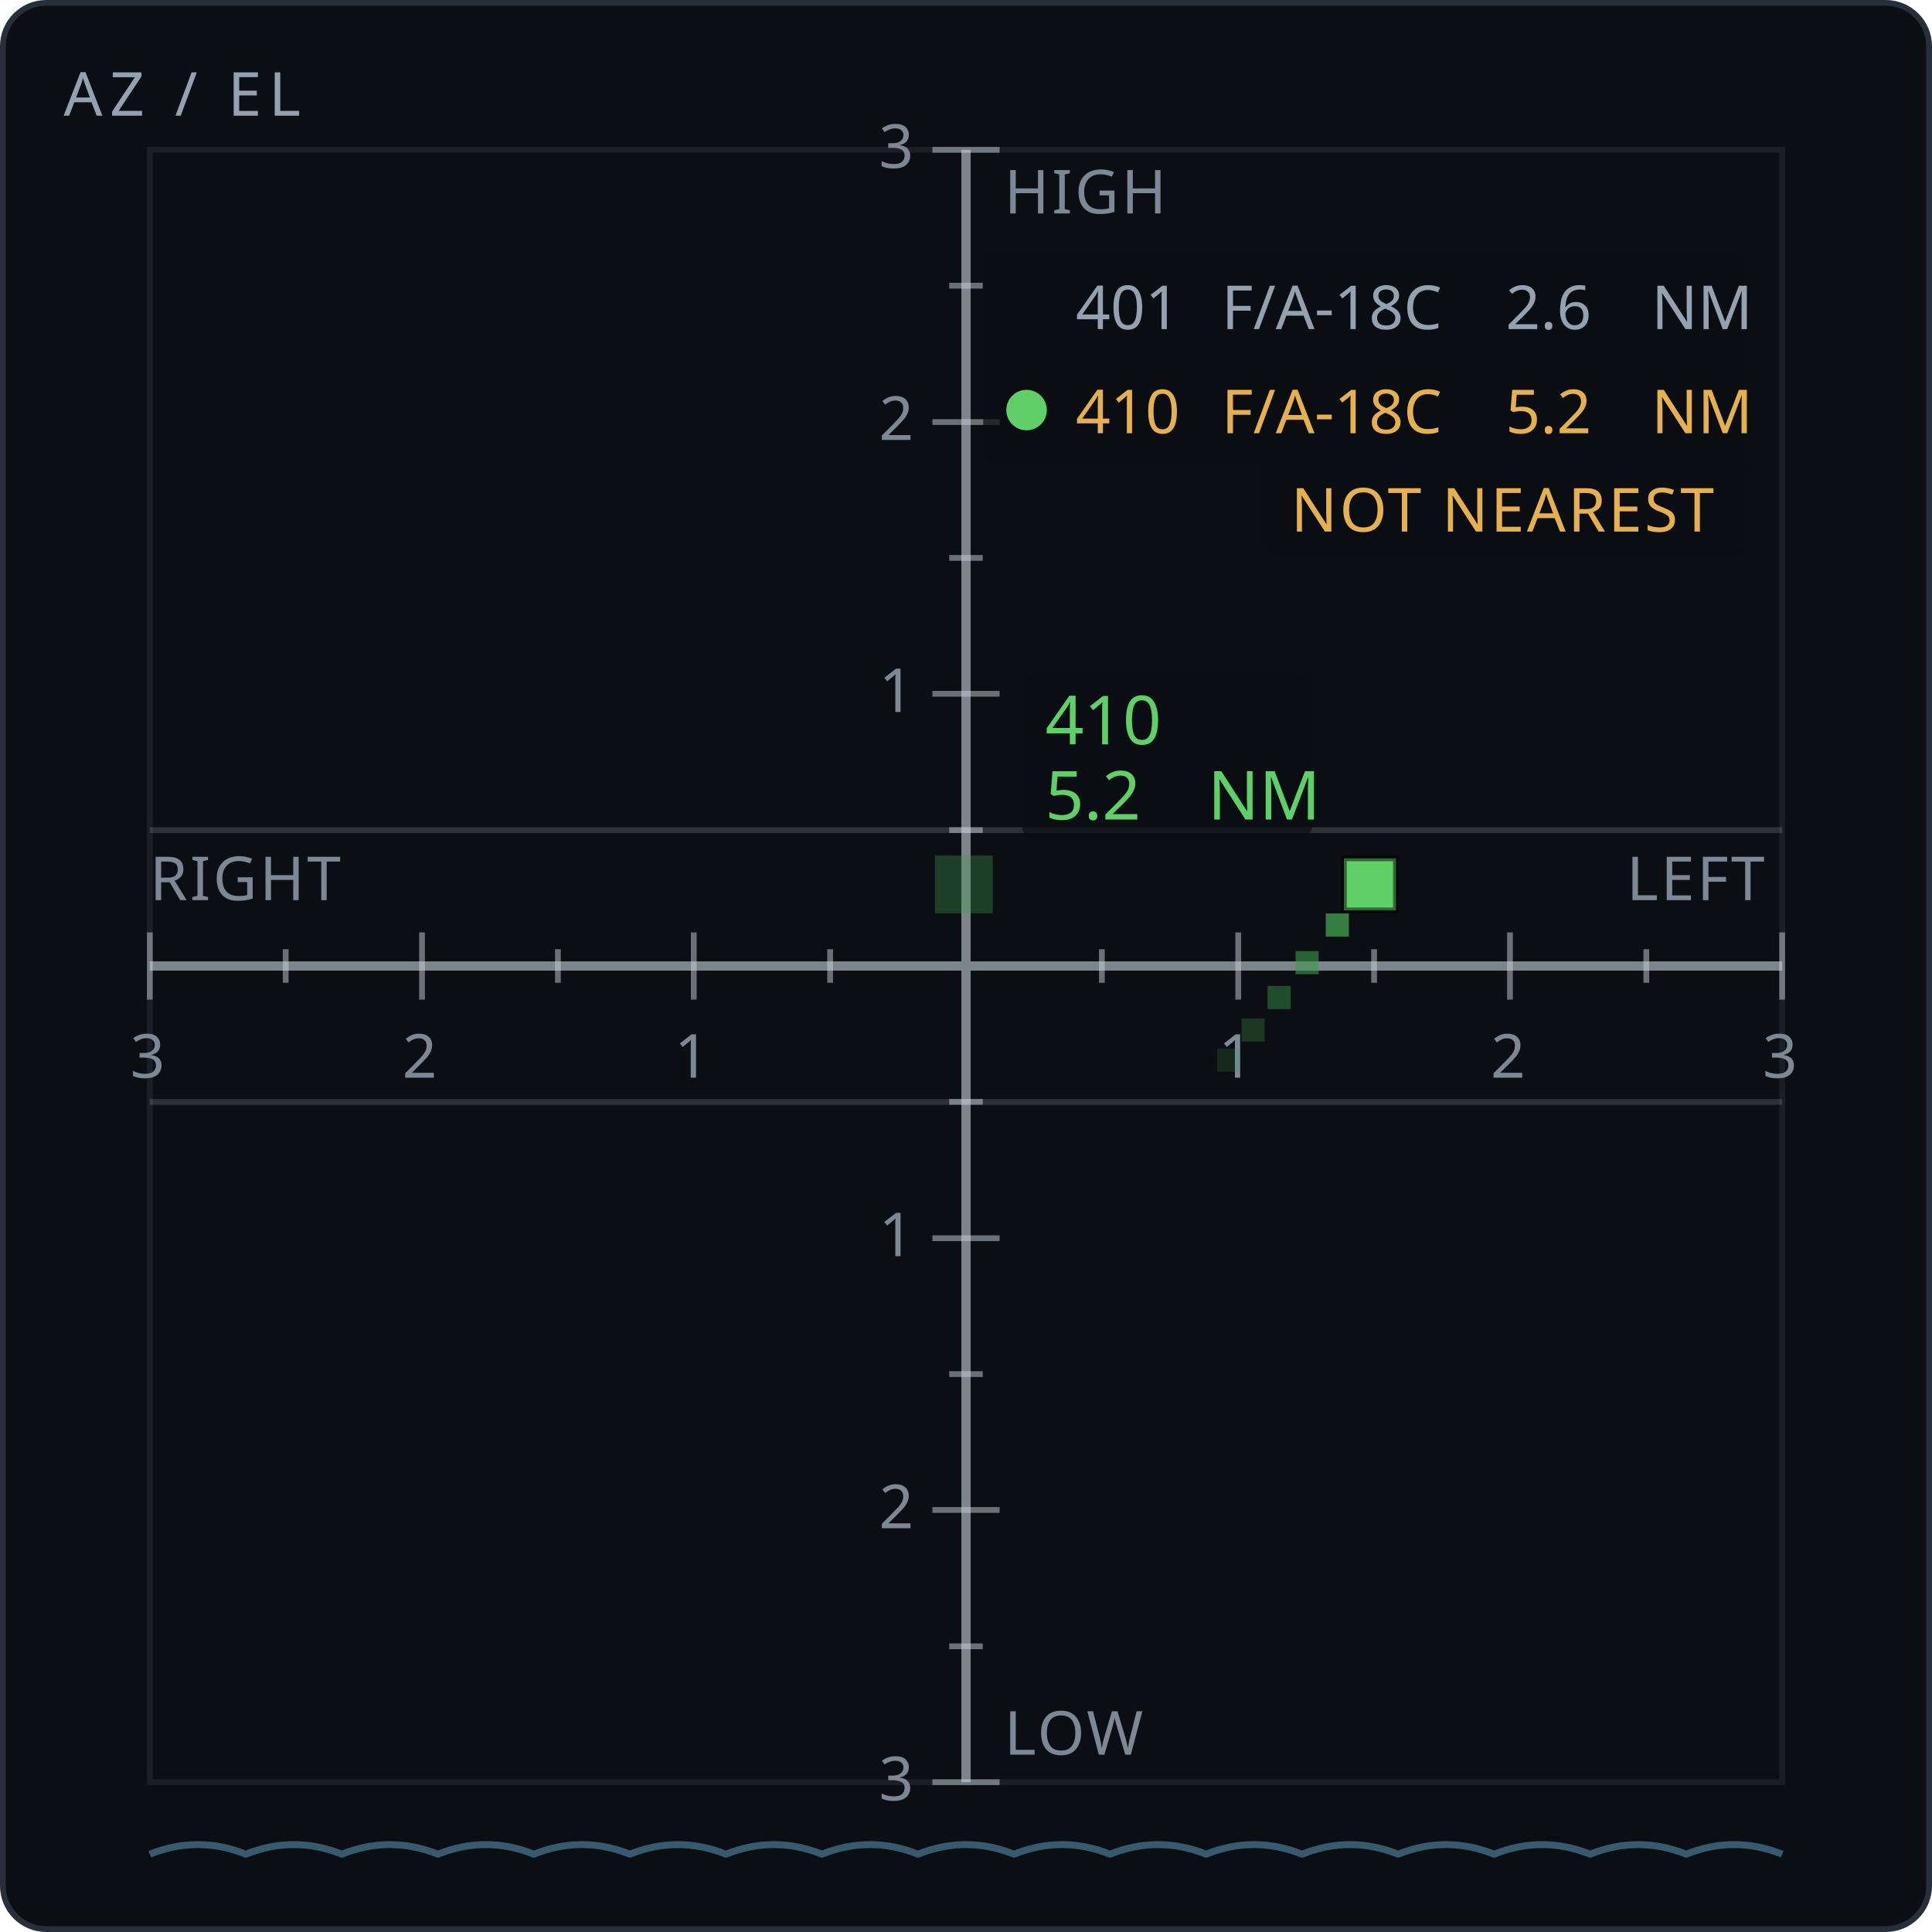
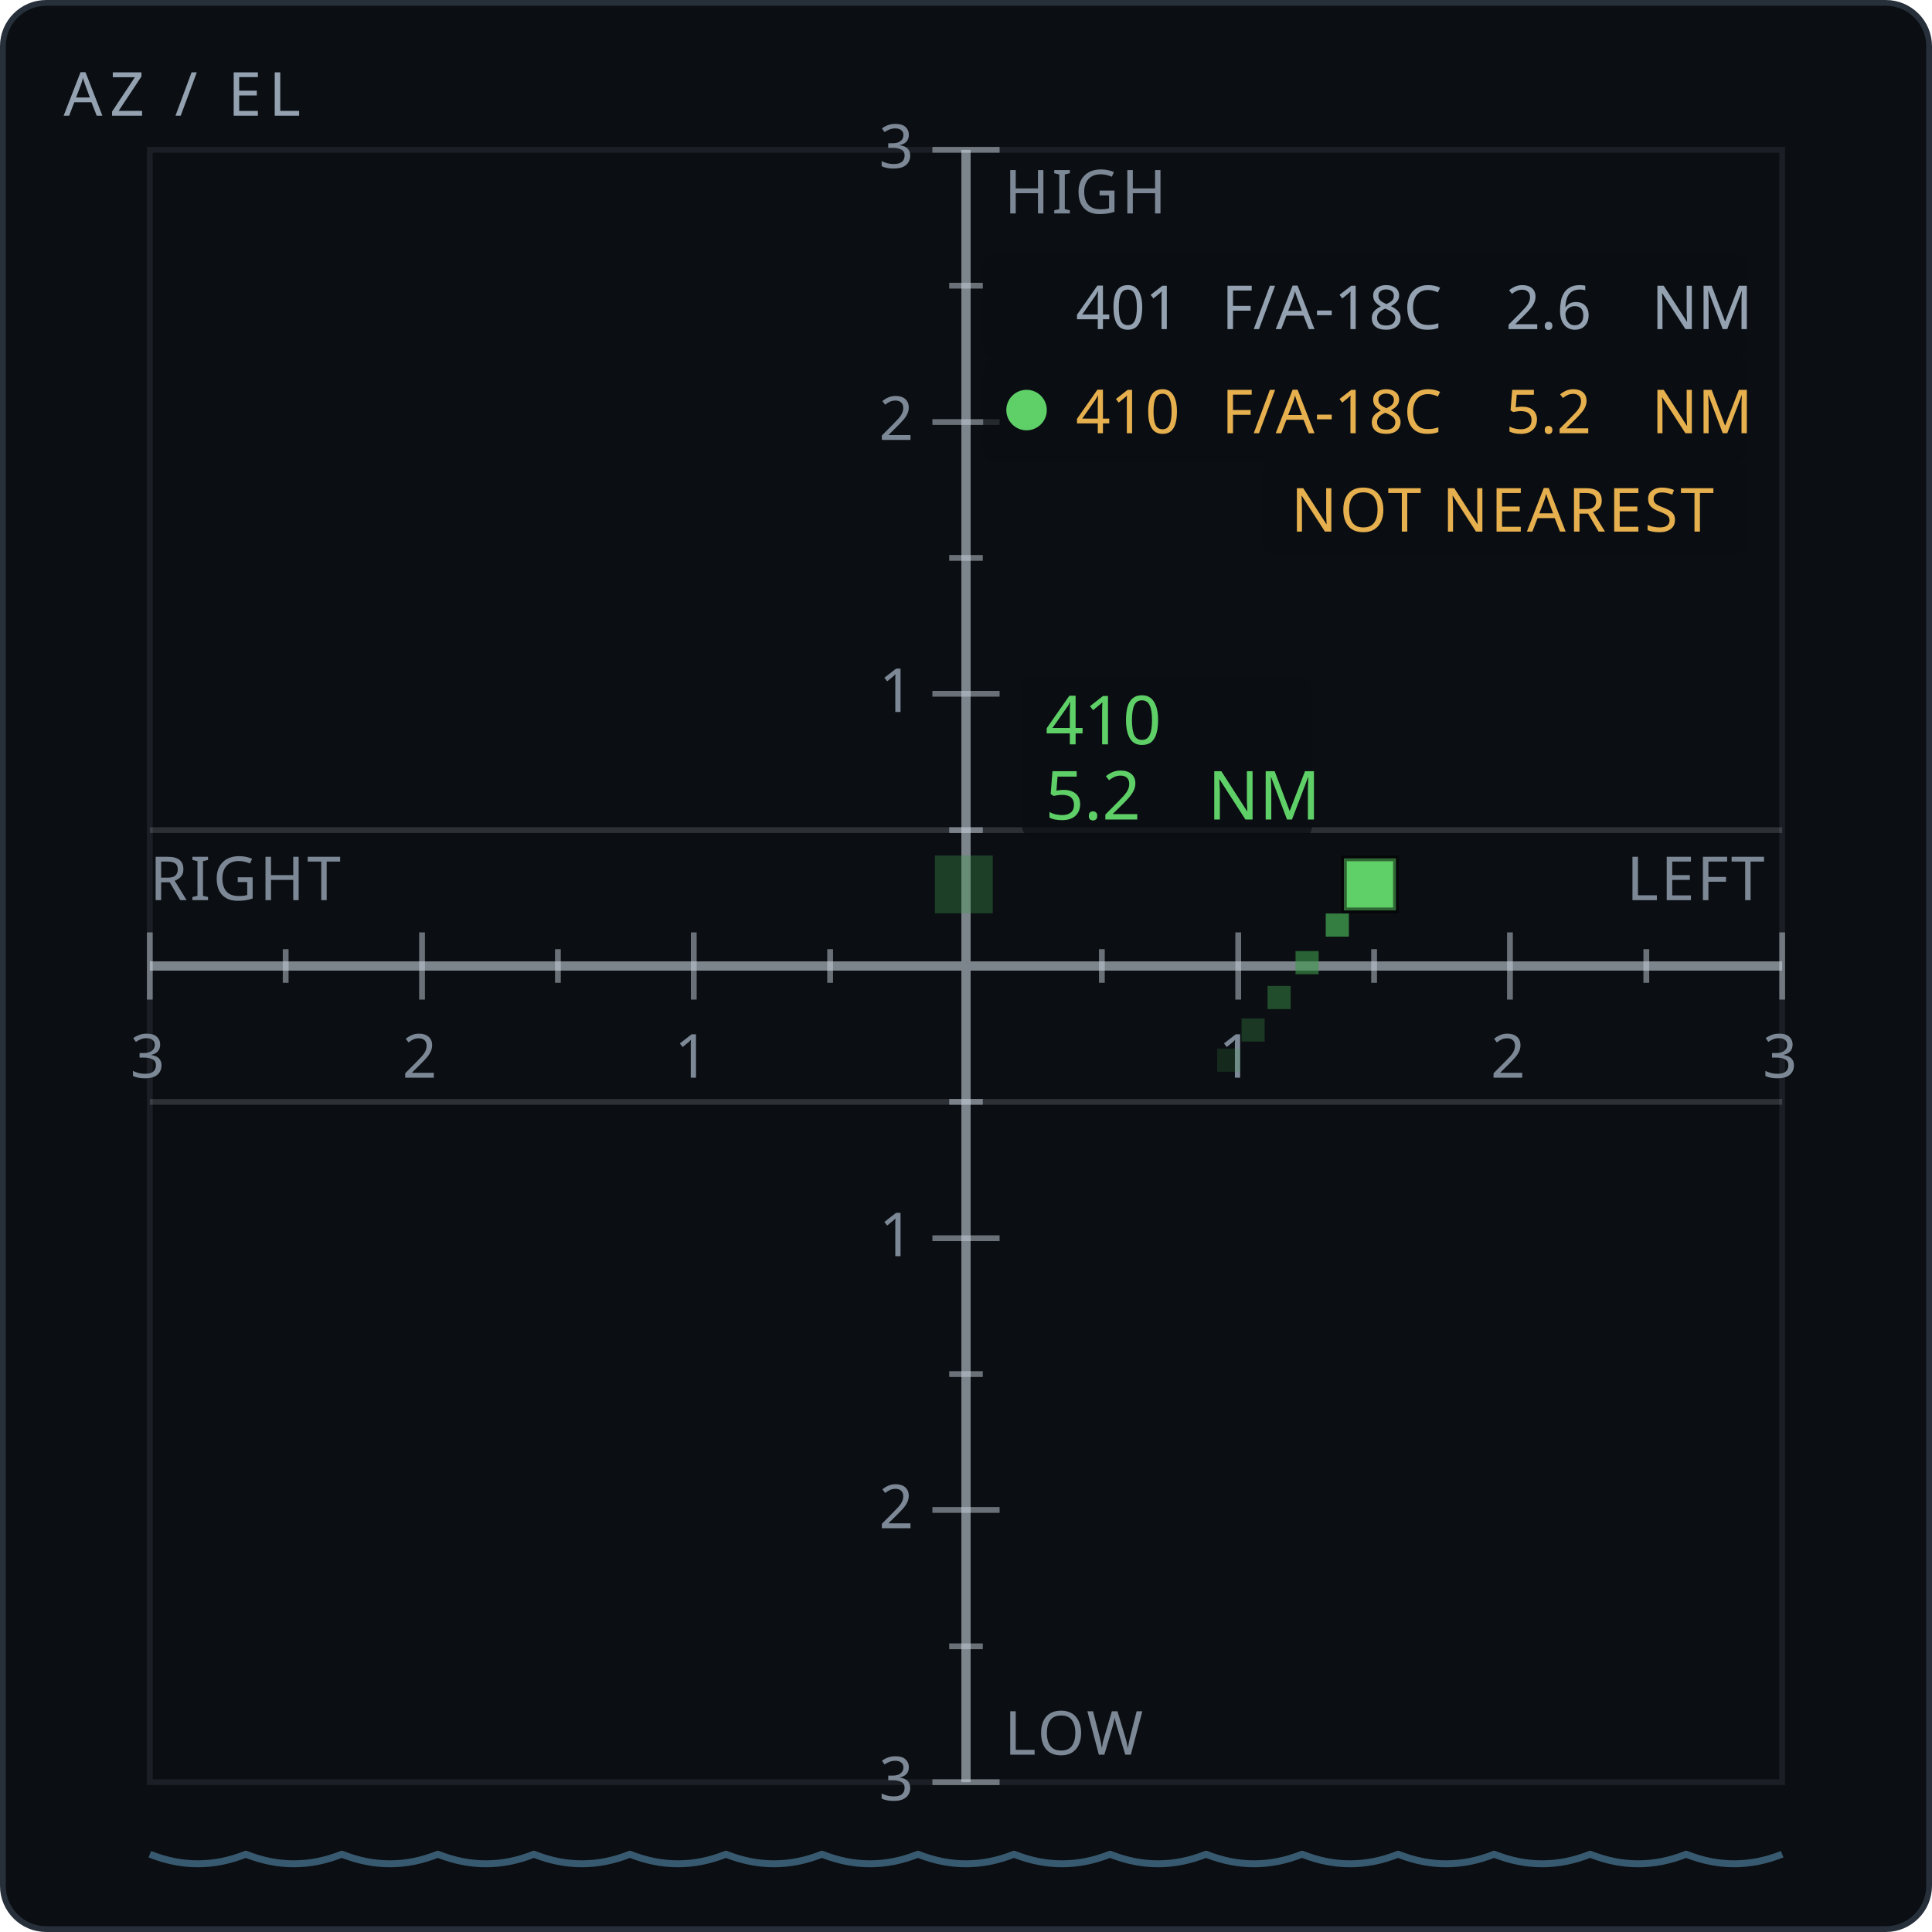
<svg xmlns="http://www.w3.org/2000/svg" width="334" height="334" viewBox="0 0 334 334" fill="none">
  <g id="Scope/AZ EL display / contact=not-nearest">
    <rect id="box" x="0.5" y="0.5" width="333" height="333" rx="7.5" fill="#0B0E12" stroke="#262F3A" stroke-width="1" />
    <g id="span.lbl" transform="translate(11 9)">
      <text id="AZ / EL" fill="#93A1B0" xml:space="preserve" style="white-space: pre" font-family="IBM Plex Mono" font-size="10.5" font-weight="400" letter-spacing="0.12em">
        <tspan x="0" y="11.01">AZ / EL</tspan>
      </text>
    </g>
    <g id="svg" transform="translate(1 1) scale(0.83)">
      <rect x="30" y="30" width="340" height="340" stroke="rgb(147, 161, 176)" fill="none" fill-opacity="1" fill-rule="nonzero" stroke-opacity="0.12" stroke-linecap="butt" stroke-linejoin="miter" stroke-miterlimit="4" opacity="1" stroke-width="1.205" />
      <path d="M370 171.7H30M370 228.3H30" stroke="rgb(201, 211, 221)" fill="none" fill-opacity="1" fill-rule="nonzero" stroke-opacity="0.18" stroke-linecap="butt" stroke-linejoin="miter" stroke-miterlimit="4" opacity="1" stroke-width="1.205" />
      <path d="M370 200H30M200 30V370" stroke="rgb(201, 211, 221)" stroke-opacity="0.6" stroke-width="1.928" fill="none" fill-opacity="1" fill-rule="nonzero" stroke-linecap="butt" stroke-linejoin="miter" stroke-miterlimit="4" opacity="1" />
      <path d="M370.0 193.0v14.0M341.7 196.5v7.0M313.3 193.0v14.0M285.0 196.5v7.0M256.7 193.0v14.0M228.3 196.5v7.0M171.7 196.5v7.0M143.3 193.0v14.0M115.0 196.5v7.0M86.7 193.0v14.0M58.3 196.5v7.0M30.0 193.0v14.0M193.0 370.0h14.0M196.5 341.7h7.0M193.0 313.3h14.0M196.5 285.0h7.0M193.0 256.7h14.0M196.5 228.3h7.0M196.5 171.7h7.0M193.0 143.3h14.0M196.5 115.0h7.0M193.0 86.7h14.0M196.5 58.3h7.0M193.0 30.0h14.0" stroke="rgb(201, 211, 221)" stroke-opacity="0.5" fill="none" fill-opacity="1" fill-rule="nonzero" stroke-linecap="butt" stroke-linejoin="miter" stroke-miterlimit="4" opacity="1" stroke-width="1.205" />
      <line x1="284.1" y1="183.0" x2="286.5" y2="182.1" stroke="rgb(95, 208, 104)" stroke-width="2.169" stroke-linecap="round" fill="rgb(0, 0, 0)" fill-opacity="1" fill-rule="nonzero" stroke-opacity="1" stroke-linejoin="miter" stroke-miterlimit="4" opacity="1" />
-       <path d="M30 385q10.00 -4 20.00 0q10.00 -4 20.00 0q10.00 -4 20.00 0q10.00 -4 20.00 0q10.00 -4 20.00 0q10.00 -4 20.00 0q10.00 -4 20.00 0q10.00 -4 20.00 0q10.00 -4 20.00 0q10.00 -4 20.00 0q10.00 -4 20.00 0q10.00 -4 20.00 0q10.00 -4 20.00 0q10.00 -4 20.00 0q10.00 -4 20.00 0q10.00 -4 20.00 0q10.00 -4 20.00 0" stroke="rgb(111, 182, 230)" stroke-width="1.446" fill="none" stroke-linejoin="round" fill-opacity="1" fill-rule="nonzero" stroke-opacity="0.45" stroke-linecap="butt" stroke-miterlimit="4" opacity="1" />
+       <path d="M30 385q10.00 4 20.00 0q10.00 4 20.00 0q10.00 4 20.00 0q10.00 4 20.00 0q10.00 4 20.00 0q10.00 4 20.00 0q10.00 4 20.00 0q10.00 4 20.00 0q10.00 4 20.00 0q10.00 4 20.00 0q10.00 4 20.00 0q10.00 4 20.00 0q10.00 4 20.00 0q10.00 4 20.00 0q10.00 4 20.00 0q10.00 4 20.00 0q10.00 4 20.00 0" stroke="rgb(111, 182, 230)" stroke-width="1.446" fill="none" stroke-linejoin="round" fill-opacity="1" fill-rule="nonzero" stroke-opacity="0.45" stroke-linecap="butt" stroke-miterlimit="4" opacity="1" />
    </g>
    <g id="div" transform="translate(1 1)">
      <g id="span.mono" transform="translate(303.73 174.3)">
        <text id="3" fill="#7D8896" xml:space="preserve" style="white-space: pre" font-family="IBM Plex Mono" font-size="10.5" font-weight="400" letter-spacing="0.04em">
          <tspan x="0" y="11.01">3</tspan>
        </text>
      </g>
      <g id="span.mono" transform="translate(256.7 174.3)">
        <text id="2" fill="#7D8896" xml:space="preserve" style="white-space: pre" font-family="IBM Plex Mono" font-size="10.5" font-weight="400" letter-spacing="0.04em">
          <tspan x="0" y="11.01">2</tspan>
        </text>
      </g>
      <g id="span.mono" transform="translate(209.66 174.3)">
        <text id="1" fill="#7D8896" xml:space="preserve" style="white-space: pre" font-family="IBM Plex Mono" font-size="10.5" font-weight="400" letter-spacing="0.04em">
          <tspan x="0" y="11.01">1</tspan>
        </text>
      </g>
      <g id="span.mono" transform="translate(115.59 174.3)">
        <text id="1" fill="#7D8896" xml:space="preserve" style="white-space: pre" font-family="IBM Plex Mono" font-size="10.5" font-weight="400" letter-spacing="0.04em">
          <tspan x="0" y="11.01">1</tspan>
        </text>
      </g>
      <g id="span.mono" transform="translate(68.55 174.3)">
        <text id="2" fill="#7D8896" xml:space="preserve" style="white-space: pre" font-family="IBM Plex Mono" font-size="10.5" font-weight="400" letter-spacing="0.04em">
          <tspan x="0" y="11.01">2</tspan>
        </text>
      </g>
      <g id="span.mono" transform="translate(21.52 174.3)">
        <text id="3" fill="#7D8896" xml:space="preserve" style="white-space: pre" font-family="IBM Plex Mono" font-size="10.5" font-weight="400" letter-spacing="0.04em">
          <tspan x="0" y="11.01">3</tspan>
        </text>
      </g>
      <g id="span.mono" transform="translate(150.95 299.22)">
        <text id="3" fill="#7D8896" xml:space="preserve" style="white-space: pre" font-family="IBM Plex Mono" font-size="10.5" font-weight="400" letter-spacing="0.04em">
          <tspan x="0" y="11.01">3</tspan>
        </text>
      </g>
      <g id="span.mono" transform="translate(150.95 252.19)">
        <text id="2" fill="#7D8896" xml:space="preserve" style="white-space: pre" font-family="IBM Plex Mono" font-size="10.5" font-weight="400" letter-spacing="0.04em">
          <tspan x="0" y="11.01">2</tspan>
        </text>
      </g>
      <g id="span.mono" transform="translate(150.95 205.16)">
        <text id="1" fill="#7D8896" xml:space="preserve" style="white-space: pre" font-family="IBM Plex Mono" font-size="10.5" font-weight="400" letter-spacing="0.04em">
          <tspan x="0" y="11.01">1</tspan>
        </text>
      </g>
      <g id="span.mono" transform="translate(150.95 111.08)">
        <text id="1" fill="#7D8896" xml:space="preserve" style="white-space: pre" font-family="IBM Plex Mono" font-size="10.5" font-weight="400" letter-spacing="0.04em">
          <tspan x="0" y="11.01">1</tspan>
        </text>
      </g>
      <g id="span.mono" transform="translate(150.95 64.05)">
        <text id="2" fill="#7D8896" xml:space="preserve" style="white-space: pre" font-family="IBM Plex Mono" font-size="10.5" font-weight="400" letter-spacing="0.04em">
          <tspan x="0" y="11.01">2</tspan>
        </text>
      </g>
      <g id="span.mono" transform="translate(150.95 17.02)">
        <text id="3" fill="#7D8896" xml:space="preserve" style="white-space: pre" font-family="IBM Plex Mono" font-size="10.5" font-weight="400" letter-spacing="0.04em">
          <tspan x="0" y="11.01">3</tspan>
        </text>
      </g>
      <g id="span.mono" transform="translate(24.89 143.61)">
        <text id="RIGHT" fill="#7D8896" xml:space="preserve" style="white-space: pre" font-family="IBM Plex Mono" font-size="10.5" font-weight="400" letter-spacing="0.04em">
          <tspan x="0" y="11.01">RIGHT</tspan>
        </text>
      </g>
      <g id="span.mono" transform="translate(280.2 143.61)">
        <text id="LEFT" fill="#7D8896" xml:space="preserve" style="white-space: pre" font-family="IBM Plex Mono" font-size="10.5" font-weight="400" letter-spacing="0.04em">
          <tspan x="0" y="11.01">LEFT</tspan>
        </text>
      </g>
      <g id="span.mono" transform="translate(172.63 24.89)">
        <text id="HIGH" fill="#7D8896" xml:space="preserve" style="white-space: pre" font-family="IBM Plex Mono" font-size="10.5" font-weight="400" letter-spacing="0.04em">
          <tspan x="0" y="11.01">HIGH</tspan>
        </text>
      </g>
      <g id="span.mono" transform="translate(172.63 291.34)">
        <text id="LOW" fill="#7D8896" xml:space="preserve" style="white-space: pre" font-family="IBM Plex Mono" font-size="10.5" font-weight="400" letter-spacing="0.04em">
          <tspan x="0" y="11.01">LOW</tspan>
        </text>
      </g>
      <g id="span" transform="translate(160.63 146.89)" opacity="0.35">
        <rect id="fill" width="10" height="10" fill="#3E9A4C" />
      </g>
      <g id="span" transform="translate(228.19 156.92)" opacity="0.8">
        <rect id="fill" width="4" height="4" fill="#3E9A4C" />
      </g>
      <g id="span" transform="translate(222.97 163.42)" opacity="0.6">
        <rect id="fill" width="4" height="4" fill="#3E9A4C" />
      </g>
      <g id="span" transform="translate(218.13 169.45)" opacity="0.45">
        <rect id="fill" width="4" height="4" fill="#3E9A4C" />
      </g>
      <g id="span" transform="translate(213.63 175.06)" opacity="0.3">
        <rect id="fill" width="4" height="4" fill="#3E9A4C" />
      </g>
      <g id="span" transform="translate(209.42 180.28)" opacity="0.2">
        <rect id="fill" width="4" height="4" fill="#3E9A4C" />
      </g>
      <g id="span" transform="translate(230.83 146.89)">
        <rect id="box" x="0.5" y="0.5" width="9" height="9" fill="#5FD068" stroke="#000000" stroke-opacity="0.5" stroke-width="1" />
      </g>
      <g id="span.mono" transform="translate(175.7 115.89)">
        <rect id="fill" width="50.13" height="28" rx="2" fill="#0B0E12" fill-opacity="0.72" />
        <text id="410" fill="#5FD068" xml:space="preserve" style="white-space: pre" font-family="IBM Plex Mono" font-size="11.7" font-weight="400" letter-spacing="0em">
          <tspan x="4" y="11.79">410</tspan>
        </text>
        <g id="div" transform="translate(4 14)">
          <text id="5.2" fill="#5FD068" xml:space="preserve" style="white-space: pre" font-family="IBM Plex Mono" font-size="11.7" font-weight="400" letter-spacing="0em">
            <tspan x="0" y="10.79">5.2</tspan>
          </text>
          <text id="NM" fill="#5FD068" xml:space="preserve" style="white-space: pre" font-family="IBM Plex Mono" font-size="11.7" font-weight="400" letter-spacing="0em">
            <tspan x="28.08" y="10.79">NM</tspan>
          </text>
        </g>
      </g>
      <g id="401" transform="translate(153.63 139.89)" />
      <g id="410" transform="translate(223.83 139.89)" />
    </g>
    <g id="AZ/EL tracks" transform="translate(169.97 43.89)">
      <g id="button">
        <rect id="fill" width="132.14" height="18" rx="2" fill="#0B0E12" fill-opacity="0.72" />
        <g id="span" transform="translate(4 5.5)" />
        <g id="span" transform="translate(16 0)">
          <text id="401" fill="#93A1B0" xml:space="preserve" style="white-space: pre" font-family="IBM Plex Mono" font-size="10.5" font-weight="400" letter-spacing="0em">
            <tspan x="0" y="13.01">401</tspan>
          </text>
          <text id="F/A-18C" fill="#93A1B0" xml:space="preserve" style="white-space: pre" font-family="IBM Plex Mono" font-size="10.5" font-weight="400" letter-spacing="0em">
            <tspan x="25.22" y="13.01">F/A-18C</tspan>
          </text>
        </g>
        <g id="span" transform="translate(90.33 0)">
          <text id="2.6" fill="#93A1B0" xml:space="preserve" style="white-space: pre" font-family="IBM Plex Mono" font-size="10.5" font-weight="400" letter-spacing="0em">
            <tspan x="0" y="13.01">2.6</tspan>
          </text>
          <text id="NM" fill="#93A1B0" xml:space="preserve" style="white-space: pre" font-family="IBM Plex Mono" font-size="10.5" font-weight="400" letter-spacing="0em">
            <tspan x="25.21" y="13.01">NM</tspan>
          </text>
        </g>
      </g>
      <g id="button" transform="translate(0 18)">
        <rect id="fill" width="132.14" height="18" rx="2" fill="#0B0E12" fill-opacity="0.72" />
        <g id="span" transform="translate(4 5.5)">
          <rect id="fill" width="7" height="7" rx="3.5" fill="#5FD068" />
        </g>
        <g id="span" transform="translate(16 0)">
          <text id="410" fill="#E7B04F" xml:space="preserve" style="white-space: pre" font-family="IBM Plex Mono" font-size="10.5" font-weight="400" letter-spacing="0em">
            <tspan x="0" y="13.01">410</tspan>
          </text>
          <text id="F/A-18C" fill="#E7B04F" xml:space="preserve" style="white-space: pre" font-family="IBM Plex Mono" font-size="10.5" font-weight="400" letter-spacing="0em">
            <tspan x="25.22" y="13.01">F/A-18C</tspan>
          </text>
        </g>
        <g id="span" transform="translate(90.33 0)">
          <text id="5.2" fill="#E7B04F" xml:space="preserve" style="white-space: pre" font-family="IBM Plex Mono" font-size="10.5" font-weight="400" letter-spacing="0em">
            <tspan x="0" y="13.01">5.2</tspan>
          </text>
          <text id="NM" fill="#E7B04F" xml:space="preserve" style="white-space: pre" font-family="IBM Plex Mono" font-size="10.5" font-weight="400" letter-spacing="0em">
            <tspan x="25.21" y="13.01">NM</tspan>
          </text>
        </g>
      </g>
      <g id="div" transform="translate(0 36)">
        <g id="span" transform="translate(48.22 0)">
          <rect id="fill" width="83.92" height="16" rx="2" fill="#0B0E12" fill-opacity="0.72" />
          <text id="NOT NEAREST" fill="#E7B04F" xml:space="preserve" style="white-space: pre" font-family="IBM Plex Mono" font-size="10.5" font-weight="400" letter-spacing="0.04em">
            <tspan x="5" y="12.01">NOT NEAREST</tspan>
          </text>
        </g>
      </g>
    </g>
  </g>
</svg>
